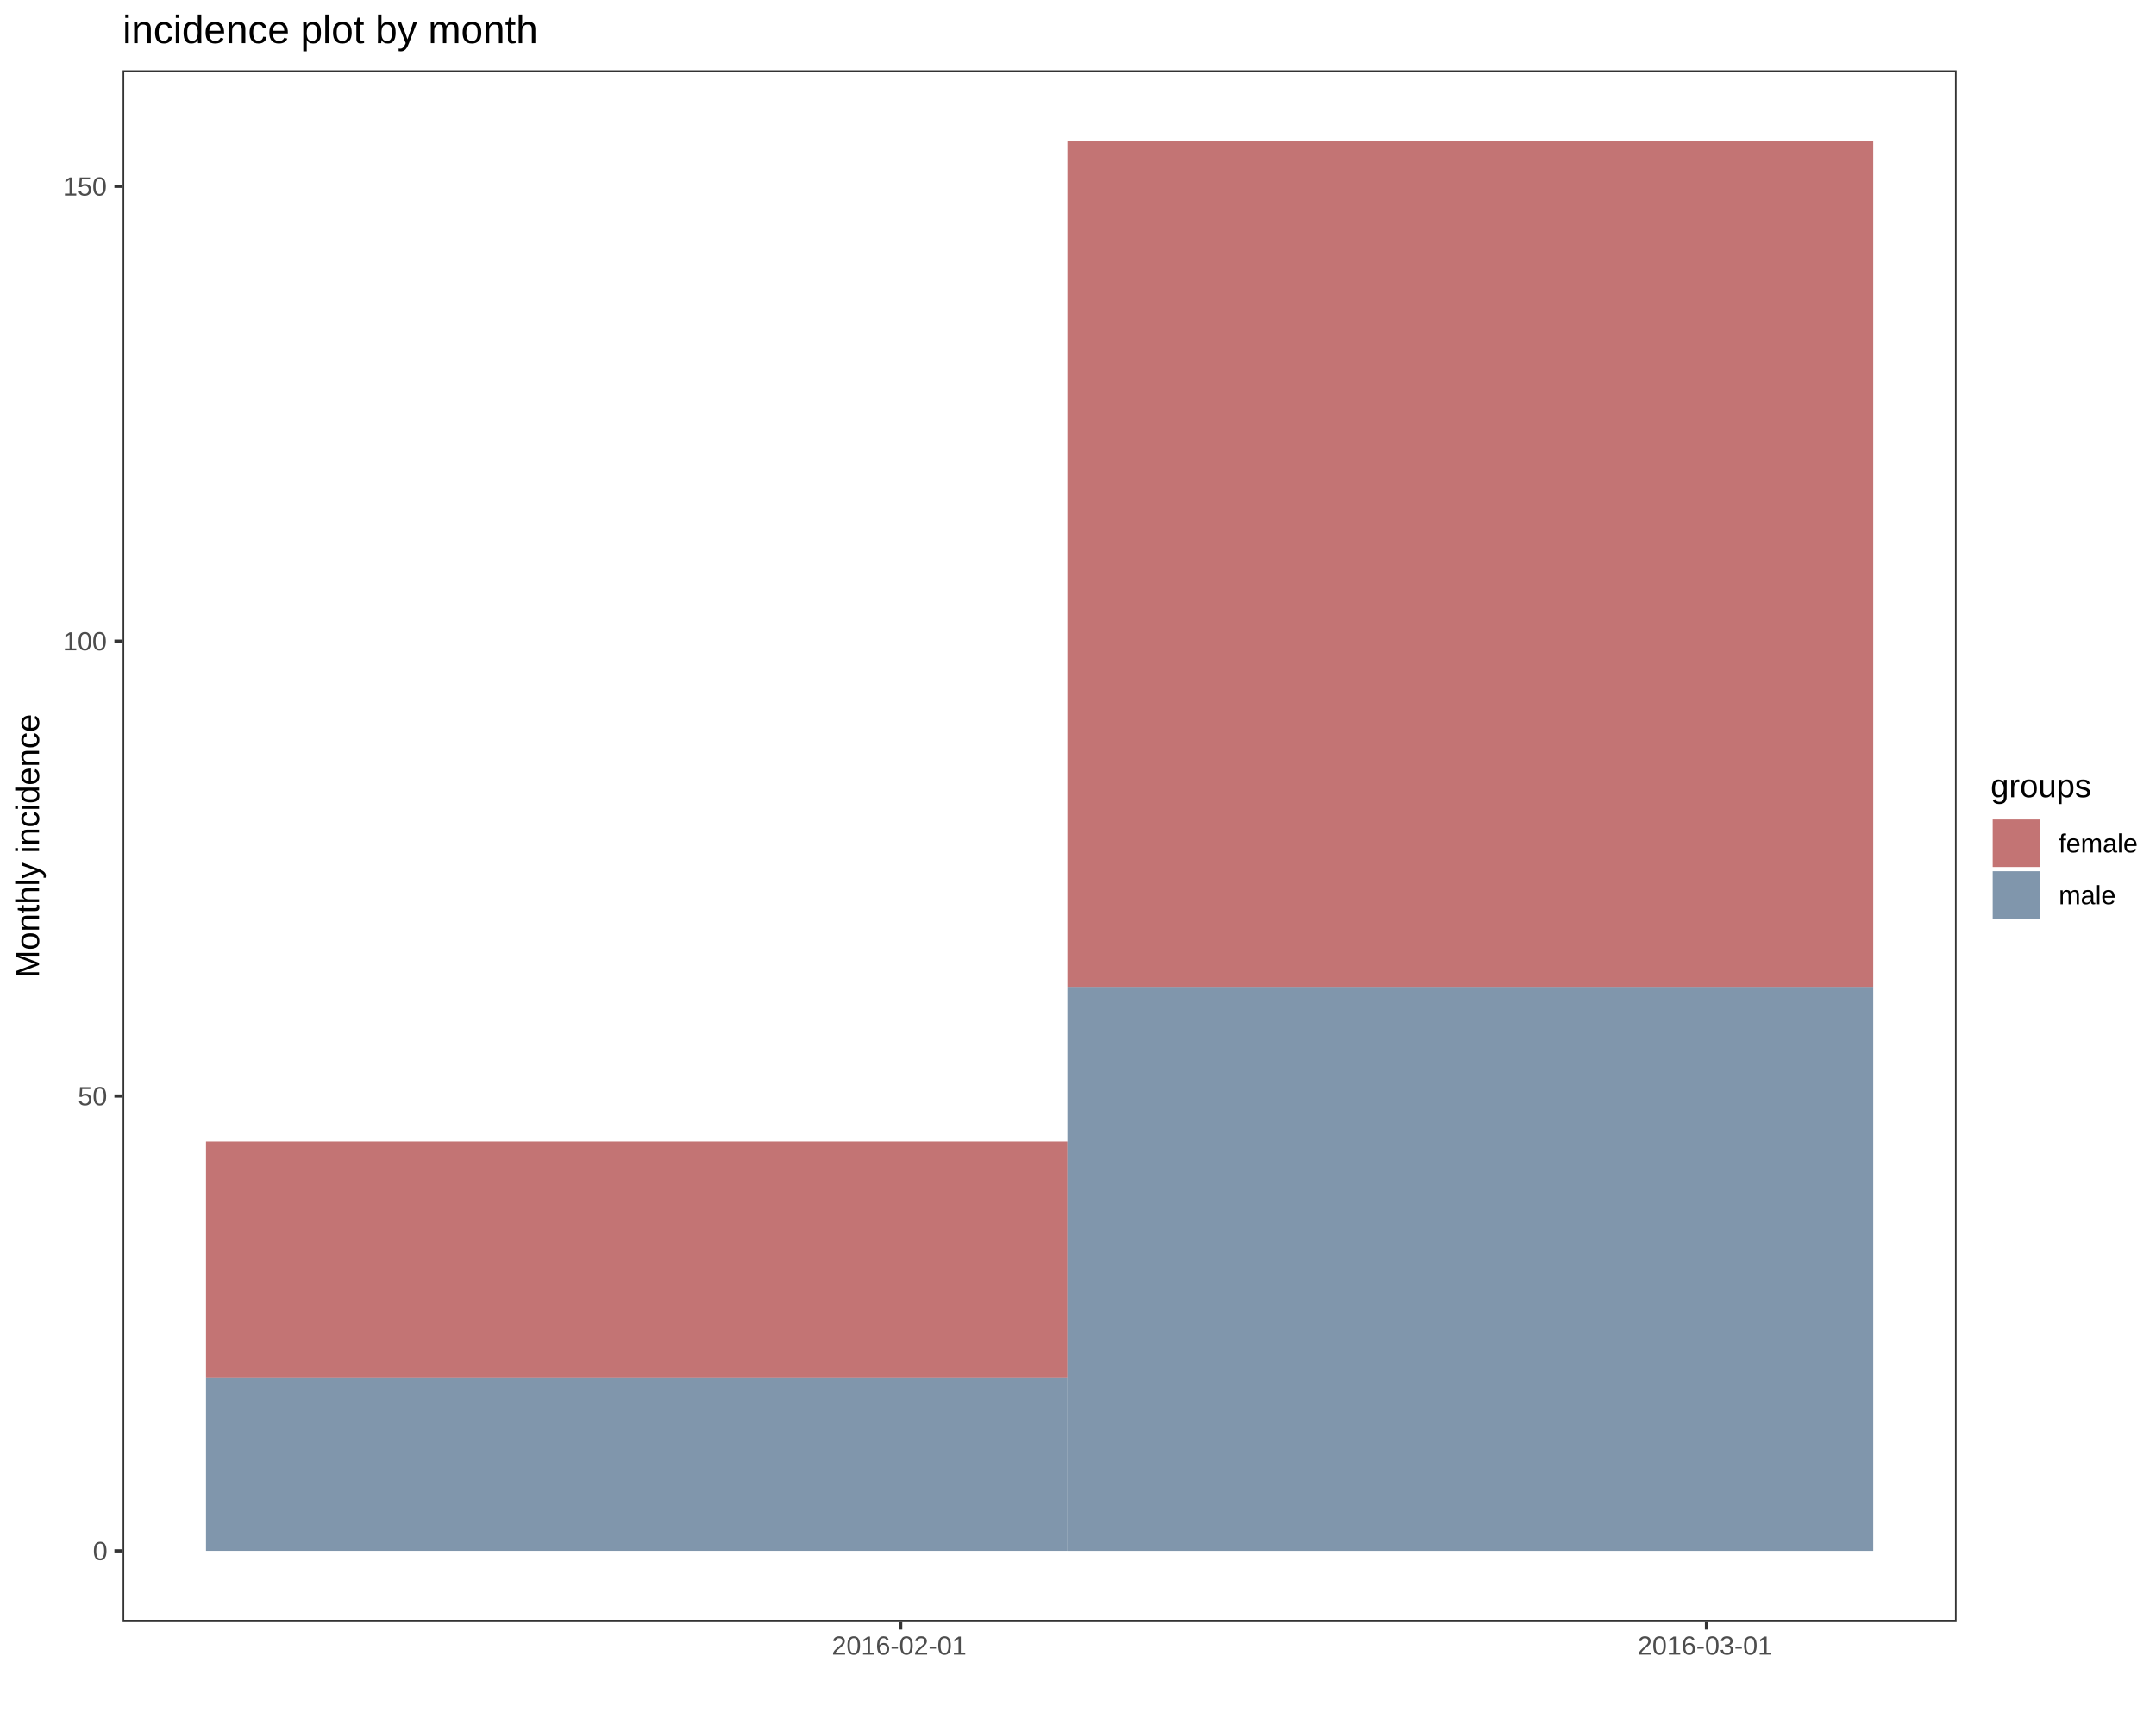
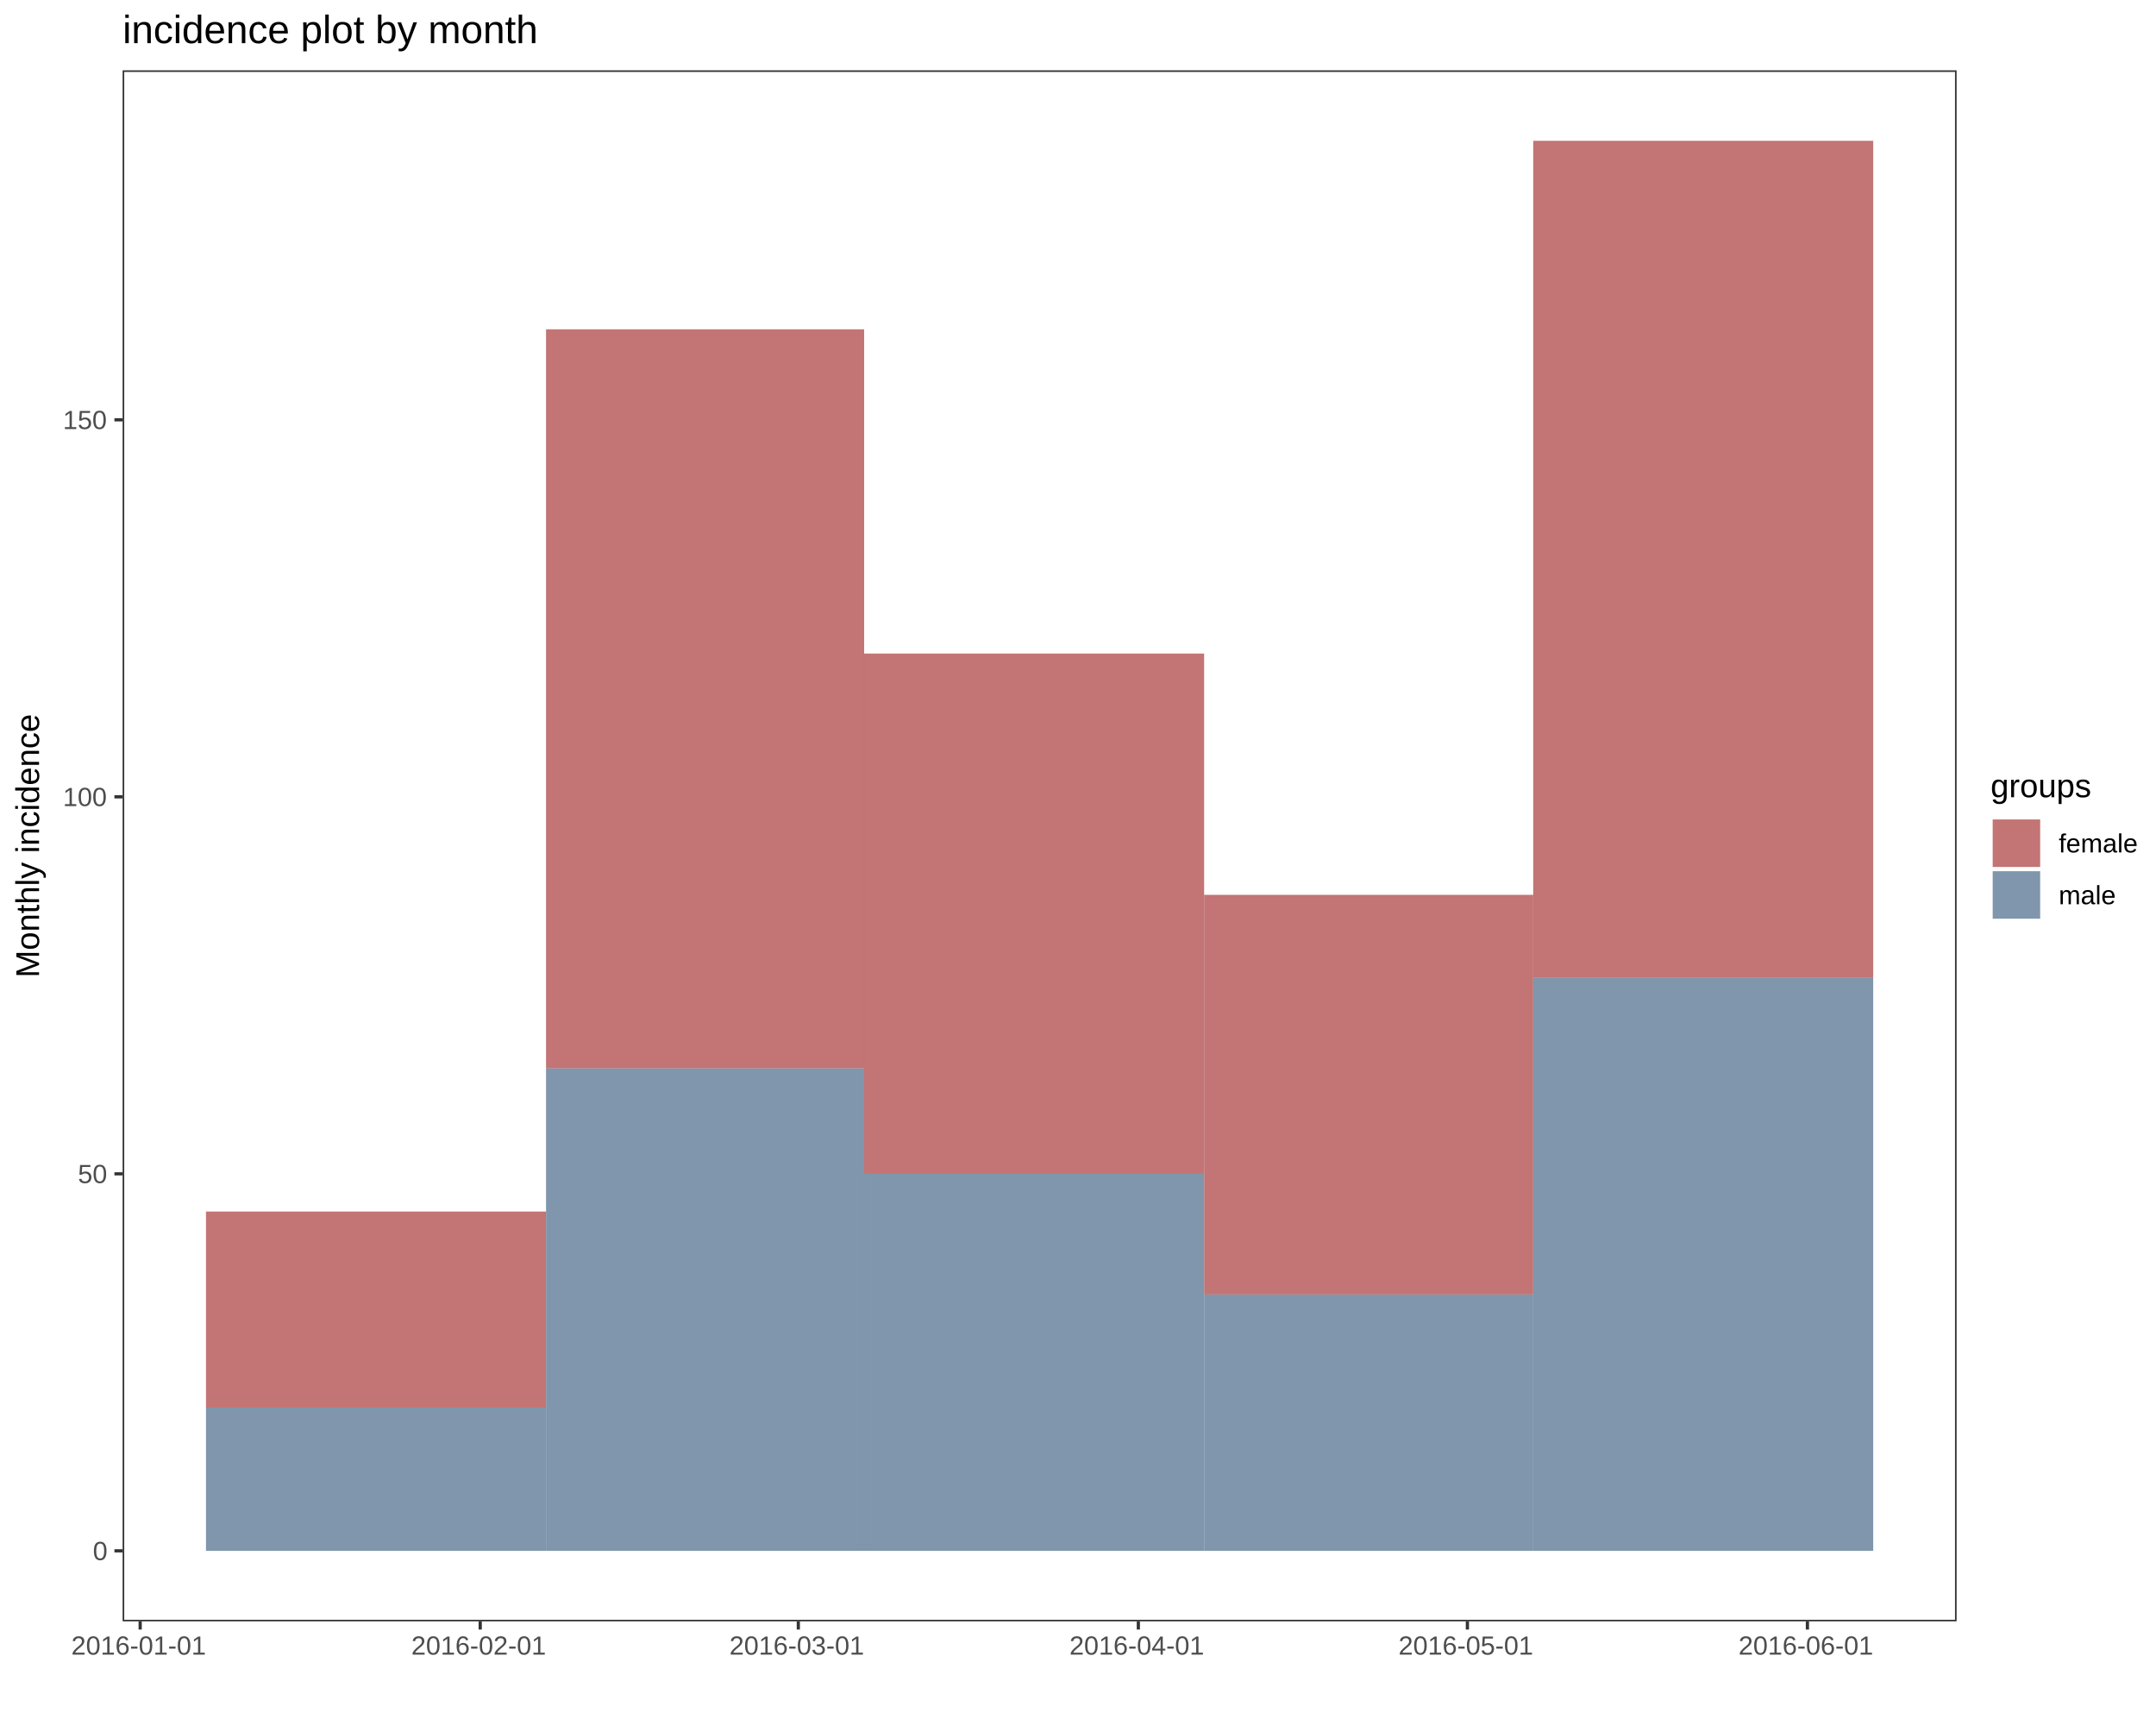
<svg xmlns="http://www.w3.org/2000/svg" viewBox="0 0 720.00 576.00">
  <defs>
    <style type="text/css">
    line, polyline, path, rect, circle {
      fill: none;
      stroke: #000000;
      stroke-linecap: round;
      stroke-linejoin: round;
      stroke-miterlimit: 10.00;
    }
  </style>
  </defs>
  <rect width="100%" height="100%" style="stroke: none; fill: #FFFFFF;" />
  <rect x="0.00" y="0.00" width="720.00" height="576.00" style="stroke-width: 1.07; stroke: #FFFFFF; fill: #FFFFFF;" />
  <defs>
    <clipPath id="cpNDAuOTUzNHw2NTMuNDA5fDU0MS4zOTF8MjMuNDc2Nw==">
      <rect x="40.95" y="23.48" width="612.46" height="517.91" />
    </clipPath>
  </defs>
  <rect x="40.95" y="23.48" width="612.46" height="517.91" style="stroke-width: 1.07; stroke: none; fill: #FFFFFF;" clip-path="url(#cpNDAuOTUzNHw2NTMuNDA5fDU0MS4zOTF8MjMuNDc2Nw==)" />
-   <rect x="68.79" y="460.13" width="287.67" height="57.71" style="stroke-width: 1.07; stroke: none; stroke-linecap: butt; fill: #4A6A8A; fill-opacity: 0.70;" clip-path="url(#cpNDAuOTUzNHw2NTMuNDA5fDU0MS4zOTF8MjMuNDc2Nw==)" />
-   <rect x="68.79" y="381.16" width="287.67" height="78.98" style="stroke-width: 1.07; stroke: none; stroke-linecap: butt; fill: #AA3939; fill-opacity: 0.70;" clip-path="url(#cpNDAuOTUzNHw2NTMuNDA5fDU0MS4zOTF8MjMuNDc2Nw==)" />
-   <rect x="356.46" y="329.52" width="269.11" height="188.33" style="stroke-width: 1.07; stroke: none; stroke-linecap: butt; fill: #4A6A8A; fill-opacity: 0.70;" clip-path="url(#cpNDAuOTUzNHw2NTMuNDA5fDU0MS4zOTF8MjMuNDc2Nw==)" />
-   <rect x="356.46" y="47.02" width="269.11" height="282.50" style="stroke-width: 1.07; stroke: none; stroke-linecap: butt; fill: #AA3939; fill-opacity: 0.70;" clip-path="url(#cpNDAuOTUzNHw2NTMuNDA5fDU0MS4zOTF8MjMuNDc2Nw==)" />
+   <rect x="68.79" y="470.01" width="113.55" height="47.84" style="stroke-width: 1.07; stroke: none; stroke-linecap: butt; fill: #4A6A8A; fill-opacity: 0.70;" clip-path="url(#cpNDAuOTUzNHw2NTMuNDA5fDU0MS4zOTF8MjMuNDc2Nw==)" />
+   <rect x="68.79" y="404.55" width="113.55" height="65.46" style="stroke-width: 1.07; stroke: none; stroke-linecap: butt; fill: #AA3939; fill-opacity: 0.70;" clip-path="url(#cpNDAuOTUzNHw2NTMuNDA5fDU0MS4zOTF8MjMuNDc2Nw==)" />
+   <rect x="182.35" y="356.71" width="106.23" height="161.14" style="stroke-width: 1.07; stroke: none; stroke-linecap: butt; fill: #4A6A8A; fill-opacity: 0.70;" clip-path="url(#cpNDAuOTUzNHw2NTMuNDA5fDU0MS4zOTF8MjMuNDc2Nw==)" />
+   <rect x="182.35" y="109.96" width="106.23" height="246.75" style="stroke-width: 1.07; stroke: none; stroke-linecap: butt; fill: #AA3939; fill-opacity: 0.70;" clip-path="url(#cpNDAuOTUzNHw2NTMuNDA5fDU0MS4zOTF8MjMuNDc2Nw==)" />
+   <rect x="288.57" y="391.96" width="113.55" height="125.89" style="stroke-width: 1.07; stroke: none; stroke-linecap: butt; fill: #4A6A8A; fill-opacity: 0.70;" clip-path="url(#cpNDAuOTUzNHw2NTMuNDA5fDU0MS4zOTF8MjMuNDc2Nw==)" />
+   <rect x="288.57" y="218.23" width="113.55" height="173.73" style="stroke-width: 1.07; stroke: none; stroke-linecap: butt; fill: #AA3939; fill-opacity: 0.70;" clip-path="url(#cpNDAuOTUzNHw2NTMuNDA5fDU0MS4zOTF8MjMuNDc2Nw==)" />
+   <rect x="402.13" y="432.24" width="109.89" height="85.61" style="stroke-width: 1.07; stroke: none; stroke-linecap: butt; fill: #4A6A8A; fill-opacity: 0.70;" clip-path="url(#cpNDAuOTUzNHw2NTMuNDA5fDU0MS4zOTF8MjMuNDc2Nw==)" />
+   <rect x="402.13" y="298.80" width="109.89" height="133.44" style="stroke-width: 1.07; stroke: none; stroke-linecap: butt; fill: #AA3939; fill-opacity: 0.70;" clip-path="url(#cpNDAuOTUzNHw2NTMuNDA5fDU0MS4zOTF8MjMuNDc2Nw==)" />
+   <rect x="512.02" y="326.50" width="113.55" height="191.35" style="stroke-width: 1.07; stroke: none; stroke-linecap: butt; fill: #4A6A8A; fill-opacity: 0.70;" clip-path="url(#cpNDAuOTUzNHw2NTMuNDA5fDU0MS4zOTF8MjMuNDc2Nw==)" />
+   <rect x="512.02" y="47.02" width="113.55" height="279.48" style="stroke-width: 1.07; stroke: none; stroke-linecap: butt; fill: #AA3939; fill-opacity: 0.70;" clip-path="url(#cpNDAuOTUzNHw2NTMuNDA5fDU0MS4zOTF8MjMuNDc2Nw==)" />
  <rect x="40.95" y="23.48" width="612.46" height="517.91" style="stroke-width: 1.07; stroke: #333333;" clip-path="url(#cpNDAuOTUzNHw2NTMuNDA5fDU0MS4zOTF8MjMuNDc2Nw==)" />
  <defs>
    <clipPath id="cpMHw3MjB8NTc2fDA=">
      <rect x="0.00" y="0.00" width="720.00" height="576.00" />
    </clipPath>
  </defs>
  <g clip-path="url(#cpMHw3MjB8NTc2fDA=)">
    <text x="31.02" y="520.94" style="font-size: 8.80px; fill: #4D4D4D; font-family: Liberation Sans;" textLength="5.01px" lengthAdjust="spacingAndGlyphs">0</text>
  </g>
  <g clip-path="url(#cpMHw3MjB8NTc2fDA=)">
-     <text x="26.01" y="369.06" style="font-size: 8.80px; fill: #4D4D4D; font-family: Liberation Sans;" textLength="10.01px" lengthAdjust="spacingAndGlyphs">50</text>
+     <text x="26.01" y="395.05" style="font-size: 8.80px; fill: #4D4D4D; font-family: Liberation Sans;" textLength="10.01px" lengthAdjust="spacingAndGlyphs">50</text>
  </g>
  <g clip-path="url(#cpMHw3MjB8NTc2fDA=)">
-     <text x="21.01" y="217.18" style="font-size: 8.80px; fill: #4D4D4D; font-family: Liberation Sans;" textLength="15.02px" lengthAdjust="spacingAndGlyphs">100</text>
+     <text x="21.01" y="269.16" style="font-size: 8.80px; fill: #4D4D4D; font-family: Liberation Sans;" textLength="15.02px" lengthAdjust="spacingAndGlyphs">100</text>
  </g>
  <g clip-path="url(#cpMHw3MjB8NTc2fDA=)">
-     <text x="21.01" y="65.30" style="font-size: 8.80px; fill: #4D4D4D; font-family: Liberation Sans;" textLength="15.02px" lengthAdjust="spacingAndGlyphs">150</text>
+     <text x="21.01" y="143.27" style="font-size: 8.80px; fill: #4D4D4D; font-family: Liberation Sans;" textLength="15.02px" lengthAdjust="spacingAndGlyphs">150</text>
  </g>
  <polyline points="38.21,517.85 40.95,517.85 " style="stroke-width: 1.07; stroke: #333333; stroke-linecap: butt;" clip-path="url(#cpMHw3MjB8NTc2fDA=)" />
-   <polyline points="38.21,365.97 40.95,365.97 " style="stroke-width: 1.07; stroke: #333333; stroke-linecap: butt;" clip-path="url(#cpMHw3MjB8NTc2fDA=)" />
-   <polyline points="38.21,214.09 40.95,214.09 " style="stroke-width: 1.07; stroke: #333333; stroke-linecap: butt;" clip-path="url(#cpMHw3MjB8NTc2fDA=)" />
-   <polyline points="38.21,62.21 40.95,62.21 " style="stroke-width: 1.07; stroke: #333333; stroke-linecap: butt;" clip-path="url(#cpMHw3MjB8NTc2fDA=)" />
-   <polyline points="300.78,544.13 300.78,541.39 " style="stroke-width: 1.07; stroke: #333333; stroke-linecap: butt;" clip-path="url(#cpMHw3MjB8NTc2fDA=)" />
-   <polyline points="569.89,544.13 569.89,541.39 " style="stroke-width: 1.07; stroke: #333333; stroke-linecap: butt;" clip-path="url(#cpMHw3MjB8NTc2fDA=)" />
+   <polyline points="38.21,391.96 40.95,391.96 " style="stroke-width: 1.07; stroke: #333333; stroke-linecap: butt;" clip-path="url(#cpMHw3MjB8NTc2fDA=)" />
+   <polyline points="38.21,266.07 40.95,266.07 " style="stroke-width: 1.07; stroke: #333333; stroke-linecap: butt;" clip-path="url(#cpMHw3MjB8NTc2fDA=)" />
+   <polyline points="38.21,140.18 40.95,140.18 " style="stroke-width: 1.07; stroke: #333333; stroke-linecap: butt;" clip-path="url(#cpMHw3MjB8NTc2fDA=)" />
+   <polyline points="46.81,544.13 46.81,541.39 " style="stroke-width: 1.07; stroke: #333333; stroke-linecap: butt;" clip-path="url(#cpMHw3MjB8NTc2fDA=)" />
+   <polyline points="160.37,544.13 160.37,541.39 " style="stroke-width: 1.07; stroke: #333333; stroke-linecap: butt;" clip-path="url(#cpMHw3MjB8NTc2fDA=)" />
+   <polyline points="266.60,544.13 266.60,541.39 " style="stroke-width: 1.07; stroke: #333333; stroke-linecap: butt;" clip-path="url(#cpMHw3MjB8NTc2fDA=)" />
+   <polyline points="380.15,544.13 380.15,541.39 " style="stroke-width: 1.07; stroke: #333333; stroke-linecap: butt;" clip-path="url(#cpMHw3MjB8NTc2fDA=)" />
+   <polyline points="490.04,544.13 490.04,541.39 " style="stroke-width: 1.07; stroke: #333333; stroke-linecap: butt;" clip-path="url(#cpMHw3MjB8NTc2fDA=)" />
+   <polyline points="603.59,544.13 603.59,541.39 " style="stroke-width: 1.07; stroke: #333333; stroke-linecap: butt;" clip-path="url(#cpMHw3MjB8NTc2fDA=)" />
  <g clip-path="url(#cpMHw3MjB8NTc2fDA=)">
-     <text x="277.76" y="552.51" style="font-size: 8.80px; fill: #4D4D4D; font-family: Liberation Sans;" textLength="46.04px" lengthAdjust="spacingAndGlyphs">2016-02-01</text>
+     <text x="23.80" y="552.51" style="font-size: 8.80px; fill: #4D4D4D; font-family: Liberation Sans;" textLength="46.04px" lengthAdjust="spacingAndGlyphs">2016-01-01</text>
  </g>
  <g clip-path="url(#cpMHw3MjB8NTc2fDA=)">
-     <text x="546.87" y="552.51" style="font-size: 8.80px; fill: #4D4D4D; font-family: Liberation Sans;" textLength="46.04px" lengthAdjust="spacingAndGlyphs">2016-03-01</text>
+     <text x="137.35" y="552.51" style="font-size: 8.80px; fill: #4D4D4D; font-family: Liberation Sans;" textLength="46.04px" lengthAdjust="spacingAndGlyphs">2016-02-01</text>
+   </g>
+   <g clip-path="url(#cpMHw3MjB8NTc2fDA=)">
+     <text x="243.58" y="552.51" style="font-size: 8.80px; fill: #4D4D4D; font-family: Liberation Sans;" textLength="46.04px" lengthAdjust="spacingAndGlyphs">2016-03-01</text>
+   </g>
+   <g clip-path="url(#cpMHw3MjB8NTc2fDA=)">
+     <text x="357.13" y="552.51" style="font-size: 8.80px; fill: #4D4D4D; font-family: Liberation Sans;" textLength="46.04px" lengthAdjust="spacingAndGlyphs">2016-04-01</text>
+   </g>
+   <g clip-path="url(#cpMHw3MjB8NTc2fDA=)">
+     <text x="467.02" y="552.51" style="font-size: 8.80px; fill: #4D4D4D; font-family: Liberation Sans;" textLength="46.04px" lengthAdjust="spacingAndGlyphs">2016-05-01</text>
+   </g>
+   <g clip-path="url(#cpMHw3MjB8NTc2fDA=)">
+     <text x="580.57" y="552.51" style="font-size: 8.80px; fill: #4D4D4D; font-family: Liberation Sans;" textLength="46.04px" lengthAdjust="spacingAndGlyphs">2016-06-01</text>
  </g>
  <g clip-path="url(#cpMHw3MjB8NTc2fDA=)">
    <text transform="translate(13.04,326.46) rotate(-90)" style="font-size: 11.00px; font-family: Liberation Sans;" textLength="88.05px" lengthAdjust="spacingAndGlyphs">Monthly incidence</text>
  </g>
  <rect x="664.75" y="257.39" width="49.77" height="50.09" style="stroke-width: 1.07; stroke: none; fill: #FFFFFF;" clip-path="url(#cpMHw3MjB8NTc2fDA=)" />
  <g clip-path="url(#cpMHw3MjB8NTc2fDA=)">
    <text x="664.75" y="266.20" style="font-size: 11.00px; font-family: Liberation Sans;" textLength="33.63px" lengthAdjust="spacingAndGlyphs">groups</text>
  </g>
  <rect x="664.75" y="272.92" width="17.28" height="17.28" style="stroke-width: 1.07; stroke: none; fill: #FFFFFF;" clip-path="url(#cpMHw3MjB8NTc2fDA=)" />
  <rect x="665.46" y="273.63" width="15.86" height="15.86" style="stroke-width: 1.07; stroke: none; stroke-linejoin: miter; fill: #AA3939; fill-opacity: 0.70;" clip-path="url(#cpMHw3MjB8NTc2fDA=)" />
  <rect x="664.75" y="290.20" width="17.28" height="17.28" style="stroke-width: 1.07; stroke: none; fill: #FFFFFF;" clip-path="url(#cpMHw3MjB8NTc2fDA=)" />
  <rect x="665.46" y="290.91" width="15.86" height="15.86" style="stroke-width: 1.07; stroke: none; stroke-linejoin: miter; fill: #4A6A8A; fill-opacity: 0.70;" clip-path="url(#cpMHw3MjB8NTc2fDA=)" />
  <g clip-path="url(#cpMHw3MjB8NTc2fDA=)">
    <text x="687.51" y="284.65" style="font-size: 8.80px; font-family: Liberation Sans;" textLength="27.01px" lengthAdjust="spacingAndGlyphs">female</text>
  </g>
  <g clip-path="url(#cpMHw3MjB8NTc2fDA=)">
    <text x="687.51" y="301.93" style="font-size: 8.80px; font-family: Liberation Sans;" textLength="19.51px" lengthAdjust="spacingAndGlyphs">male</text>
  </g>
  <g clip-path="url(#cpMHw3MjB8NTc2fDA=)">
    <text x="40.95" y="14.42" style="font-size: 13.20px; font-family: Liberation Sans;" textLength="136.58px" lengthAdjust="spacingAndGlyphs">incidence plot by month</text>
  </g>
</svg>
